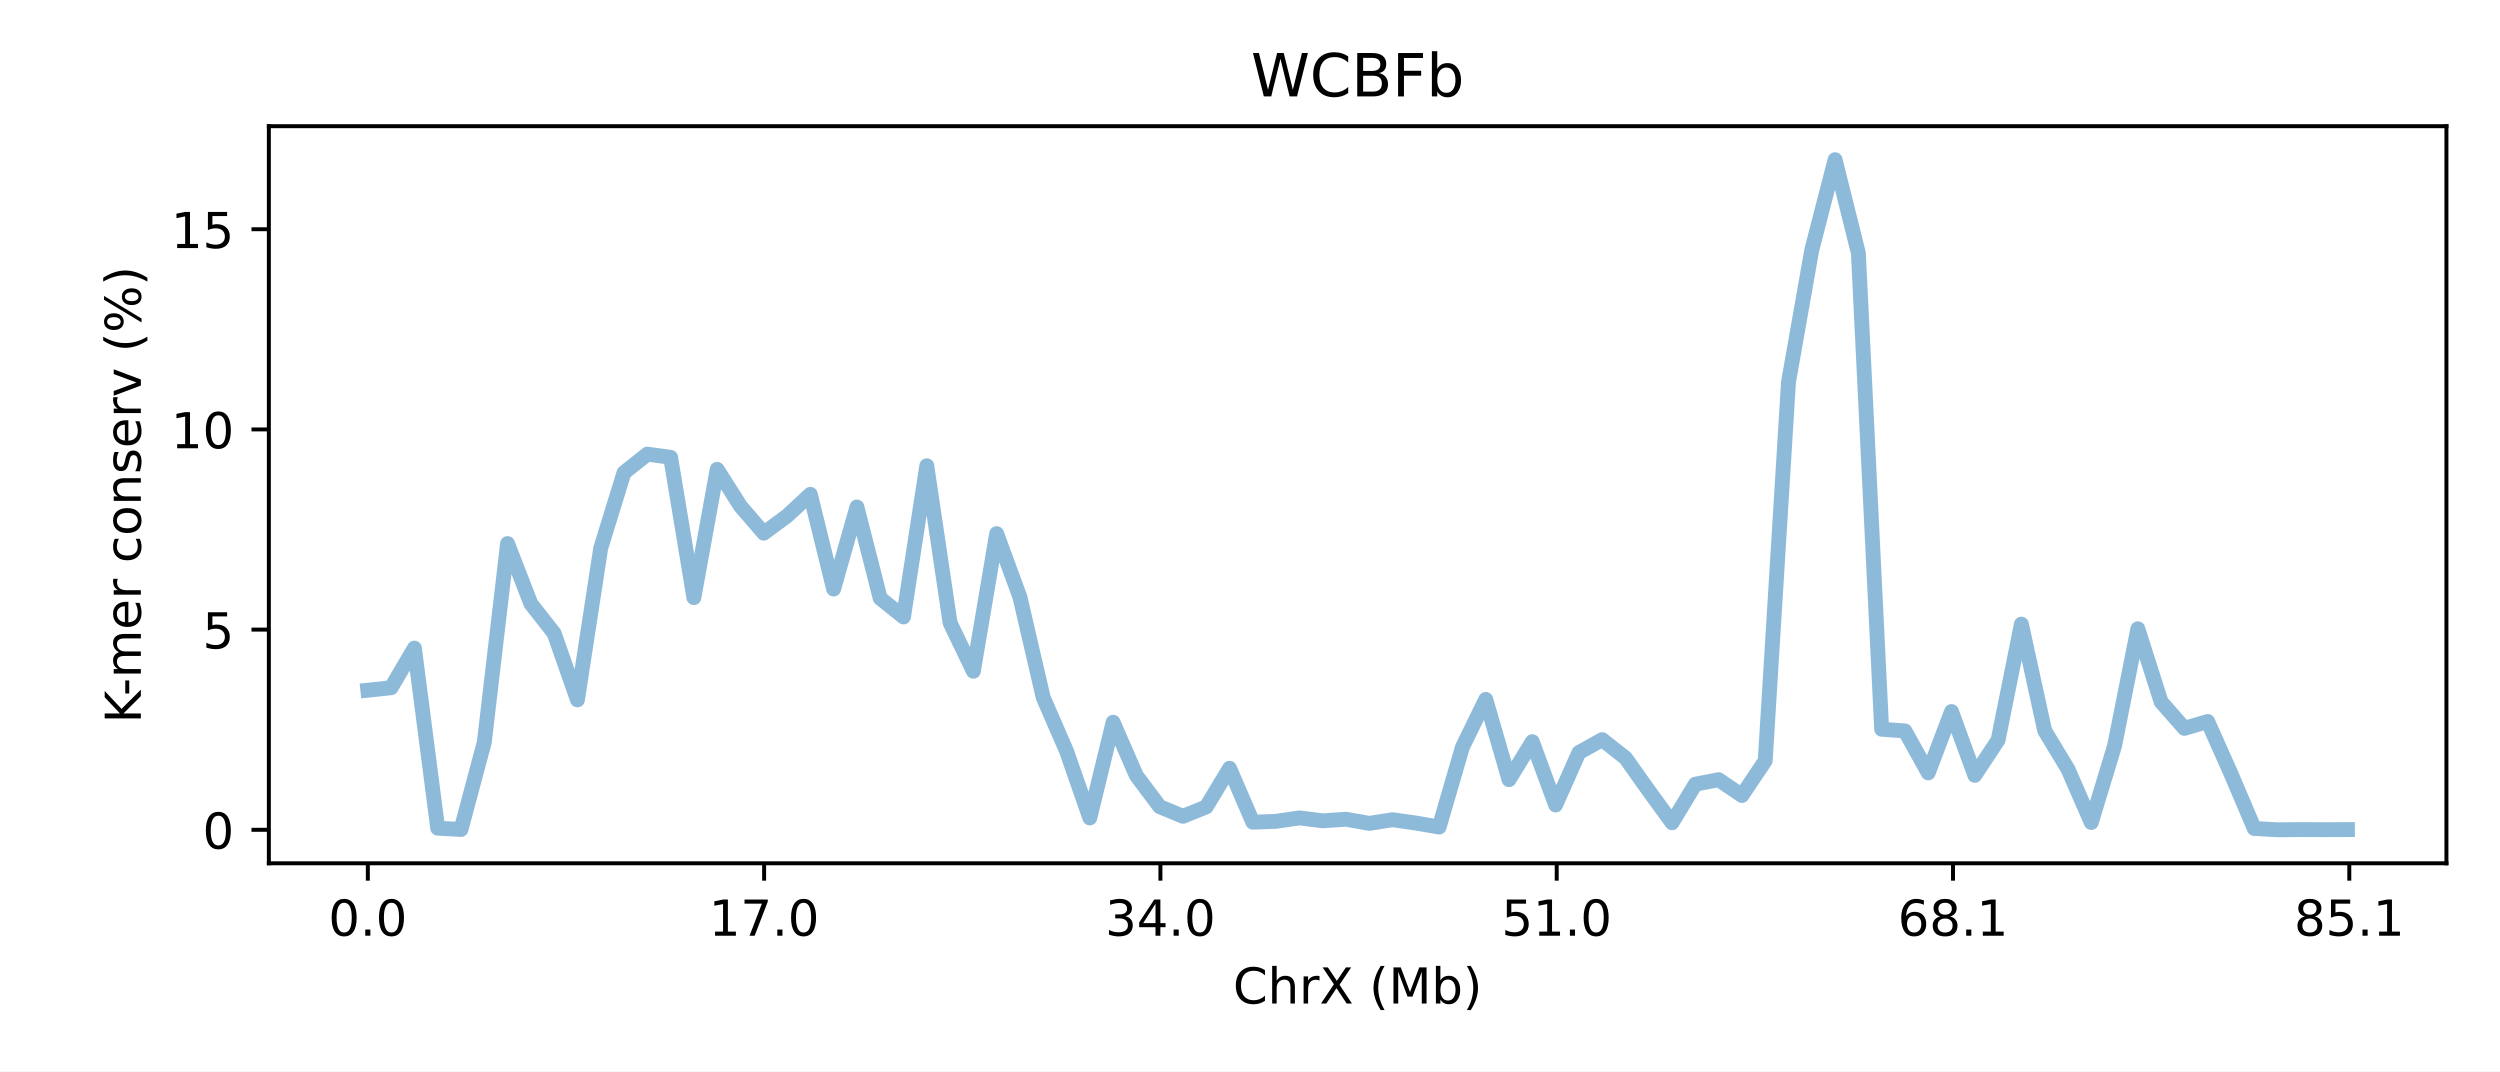
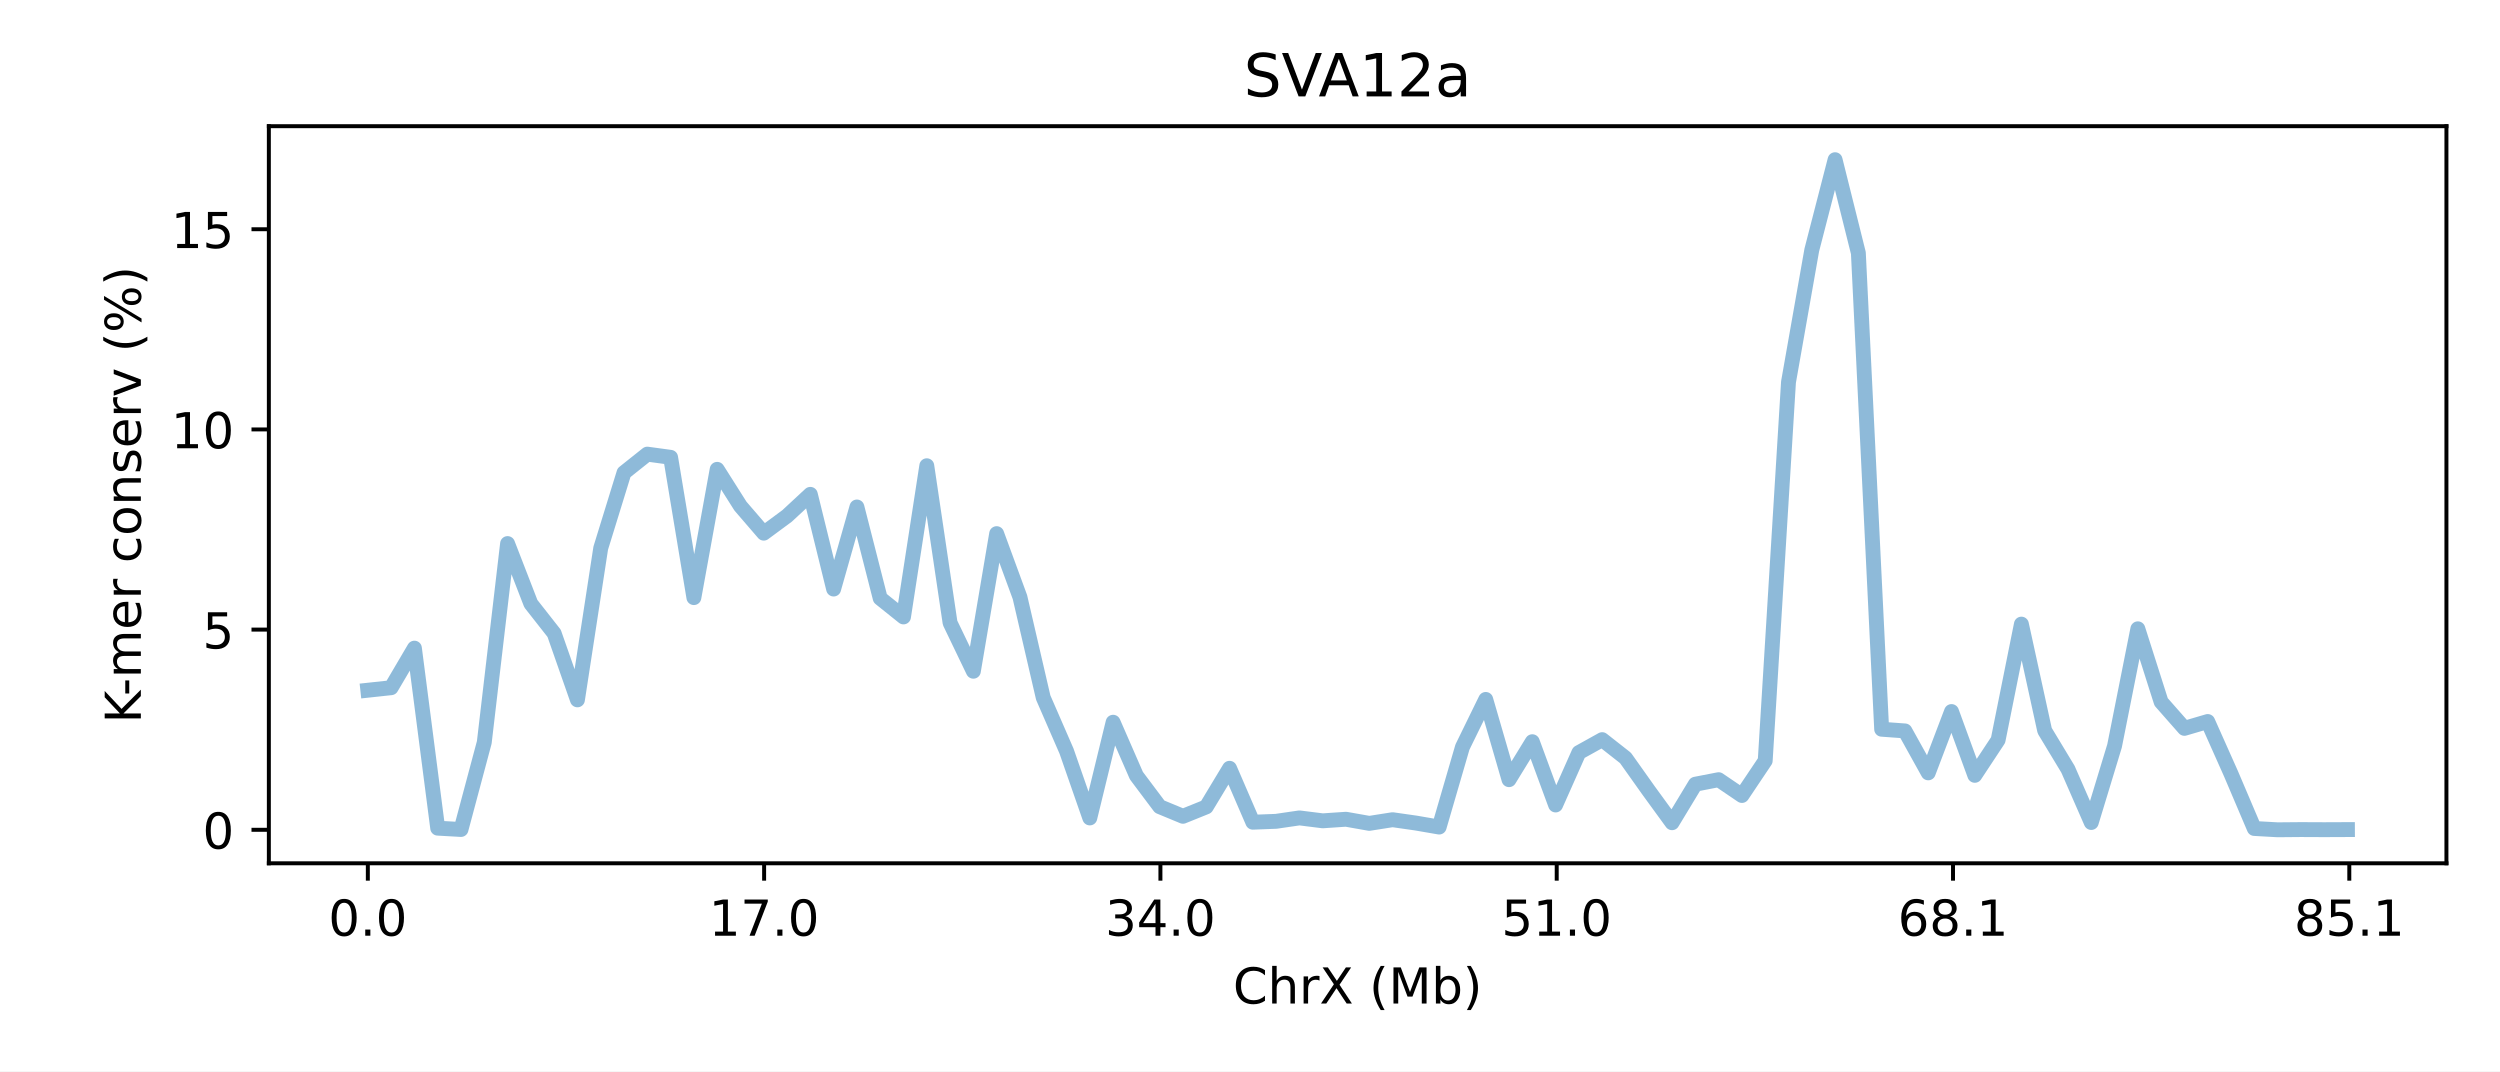
<svg xmlns="http://www.w3.org/2000/svg" xmlns:xlink="http://www.w3.org/1999/xlink" width="504pt" height="216pt" viewBox="0 0 504 216" version="1.1">
  <defs>
    <style type="text/css">*{stroke-linejoin: round; stroke-linecap: butt}</style>
  </defs>
  <g id="figure_1">
    <g id="patch_1">
      <path d="M 0 216  L 504 216  L 504 0  L 0 0  z " style="fill: #ffffff" />
    </g>
    <g id="axes_1">
      <g id="patch_2">
        <path d="M 54.2 174.04  L 493.2 174.04  L 493.2 25.44  L 54.2 25.44  z " style="fill: #ffffff" />
      </g>
      <g id="matplotlib.axis_1">
        <g id="xtick_1">
          <g id="line2d_1">
            <defs>
-               <path id="m12a12a4fba" d="M 0 0  L 0 3.5  " style="stroke: #000000; stroke-width: 0.8" />
-             </defs>
-             <g>
-               <use xlink:href="#m12a12a4fba" x="74.155" y="174.04" style="stroke: #000000; stroke-width: 0.8" />
+               <path id="m5f4ebec856" d="M 0 0  L 0 3.5  " style="stroke: #000000; stroke-width: 0.8" />
+             </defs>
+             <g>
+               <use xlink:href="#m5f4ebec856" x="74.155" y="174.04" style="stroke: #000000; stroke-width: 0.8" />
            </g>
          </g>
          <g id="text_1">
            <g transform="translate(66.20298 188.6384) scale(0.1 -0.1)">
              <defs>
                <path id="DejaVuSans-30" d="M 2034 4250  Q 1547 4250 1301 3770  Q 1056 3291 1056 2328  Q 1056 1369 1301 889  Q 1547 409 2034 409  Q 2525 409 2770 889  Q 3016 1369 3016 2328  Q 3016 3291 2770 3770  Q 2525 4250 2034 4250  z M 2034 4750  Q 2819 4750 3233 4129  Q 3647 3509 3647 2328  Q 3647 1150 3233 529  Q 2819 -91 2034 -91  Q 1250 -91 836 529  Q 422 1150 422 2328  Q 422 3509 836 4129  Q 1250 4750 2034 4750  z " transform="scale(0.015625)" />
                <path id="DejaVuSans-2e" d="M 684 794  L 1344 794  L 1344 0  L 684 0  L 684 794  z " transform="scale(0.015625)" />
              </defs>
              <use xlink:href="#DejaVuSans-30" />
              <use xlink:href="#DejaVuSans-2e" x="63.623" />
              <use xlink:href="#DejaVuSans-30" x="95.41" />
            </g>
          </g>
        </g>
        <g id="xtick_2">
          <g id="line2d_2">
            <g>
-               <use xlink:href="#m12a12a4fba" x="154.047" y="174.04" style="stroke: #000000; stroke-width: 0.8" />
+               <use xlink:href="#m5f4ebec856" x="154.047" y="174.04" style="stroke: #000000; stroke-width: 0.8" />
            </g>
          </g>
          <g id="text_2">
            <g transform="translate(142.9146 188.6384) scale(0.1 -0.1)">
              <defs>
                <path id="DejaVuSans-31" d="M 794 531  L 1825 531  L 1825 4091  L 703 3866  L 703 4441  L 1819 4666  L 2450 4666  L 2450 531  L 3481 531  L 3481 0  L 794 0  L 794 531  z " transform="scale(0.015625)" />
                <path id="DejaVuSans-37" d="M 525 4666  L 3525 4666  L 3525 4397  L 1831 0  L 1172 0  L 2766 4134  L 525 4134  L 525 4666  z " transform="scale(0.015625)" />
              </defs>
              <use xlink:href="#DejaVuSans-31" />
              <use xlink:href="#DejaVuSans-37" x="63.623" />
              <use xlink:href="#DejaVuSans-2e" x="127.246" />
              <use xlink:href="#DejaVuSans-30" x="159.033" />
            </g>
          </g>
        </g>
        <g id="xtick_3">
          <g id="line2d_3">
            <g>
-               <use xlink:href="#m12a12a4fba" x="233.94" y="174.04" style="stroke: #000000; stroke-width: 0.8" />
+               <use xlink:href="#m5f4ebec856" x="233.94" y="174.04" style="stroke: #000000; stroke-width: 0.8" />
            </g>
          </g>
          <g id="text_3">
            <g transform="translate(222.8074 188.6384) scale(0.1 -0.1)">
              <defs>
                <path id="DejaVuSans-33" d="M 2597 2516  Q 3050 2419 3304 2112  Q 3559 1806 3559 1356  Q 3559 666 3084 287  Q 2609 -91 1734 -91  Q 1441 -91 1130 -33  Q 819 25 488 141  L 488 750  Q 750 597 1062 519  Q 1375 441 1716 441  Q 2309 441 2620 675  Q 2931 909 2931 1356  Q 2931 1769 2642 2001  Q 2353 2234 1838 2234  L 1294 2234  L 1294 2753  L 1863 2753  Q 2328 2753 2575 2939  Q 2822 3125 2822 3475  Q 2822 3834 2567 4026  Q 2313 4219 1838 4219  Q 1578 4219 1281 4162  Q 984 4106 628 3988  L 628 4550  Q 988 4650 1302 4700  Q 1616 4750 1894 4750  Q 2613 4750 3031 4423  Q 3450 4097 3450 3541  Q 3450 3153 3228 2886  Q 3006 2619 2597 2516  z " transform="scale(0.015625)" />
                <path id="DejaVuSans-34" d="M 2419 4116  L 825 1625  L 2419 1625  L 2419 4116  z M 2253 4666  L 3047 4666  L 3047 1625  L 3713 1625  L 3713 1100  L 3047 1100  L 3047 0  L 2419 0  L 2419 1100  L 313 1100  L 313 1709  L 2253 4666  z " transform="scale(0.015625)" />
              </defs>
              <use xlink:href="#DejaVuSans-33" />
              <use xlink:href="#DejaVuSans-34" x="63.623" />
              <use xlink:href="#DejaVuSans-2e" x="127.246" />
              <use xlink:href="#DejaVuSans-30" x="159.033" />
            </g>
          </g>
        </g>
        <g id="xtick_4">
          <g id="line2d_4">
            <g>
-               <use xlink:href="#m12a12a4fba" x="313.833" y="174.04" style="stroke: #000000; stroke-width: 0.8" />
+               <use xlink:href="#m5f4ebec856" x="313.833" y="174.04" style="stroke: #000000; stroke-width: 0.8" />
            </g>
          </g>
          <g id="text_4">
            <g transform="translate(302.7003 188.6384) scale(0.1 -0.1)">
              <defs>
                <path id="DejaVuSans-35" d="M 691 4666  L 3169 4666  L 3169 4134  L 1269 4134  L 1269 2991  Q 1406 3038 1543 3061  Q 1681 3084 1819 3084  Q 2600 3084 3056 2656  Q 3513 2228 3513 1497  Q 3513 744 3044 326  Q 2575 -91 1722 -91  Q 1428 -91 1123 -41  Q 819 9 494 109  L 494 744  Q 775 591 1075 516  Q 1375 441 1709 441  Q 2250 441 2565 725  Q 2881 1009 2881 1497  Q 2881 1984 2565 2268  Q 2250 2553 1709 2553  Q 1456 2553 1204 2497  Q 953 2441 691 2322  L 691 4666  z " transform="scale(0.015625)" />
              </defs>
              <use xlink:href="#DejaVuSans-35" />
              <use xlink:href="#DejaVuSans-31" x="63.623" />
              <use xlink:href="#DejaVuSans-2e" x="127.246" />
              <use xlink:href="#DejaVuSans-30" x="159.033" />
            </g>
          </g>
        </g>
        <g id="xtick_5">
          <g id="line2d_5">
            <g>
-               <use xlink:href="#m12a12a4fba" x="393.726" y="174.04" style="stroke: #000000; stroke-width: 0.8" />
+               <use xlink:href="#m5f4ebec856" x="393.726" y="174.04" style="stroke: #000000; stroke-width: 0.8" />
            </g>
          </g>
          <g id="text_5">
            <g transform="translate(382.5932 188.6384) scale(0.1 -0.1)">
              <defs>
                <path id="DejaVuSans-36" d="M 2113 2584  Q 1688 2584 1439 2293  Q 1191 2003 1191 1497  Q 1191 994 1439 701  Q 1688 409 2113 409  Q 2538 409 2786 701  Q 3034 994 3034 1497  Q 3034 2003 2786 2293  Q 2538 2584 2113 2584  z M 3366 4563  L 3366 3988  Q 3128 4100 2886 4159  Q 2644 4219 2406 4219  Q 1781 4219 1451 3797  Q 1122 3375 1075 2522  Q 1259 2794 1537 2939  Q 1816 3084 2150 3084  Q 2853 3084 3261 2657  Q 3669 2231 3669 1497  Q 3669 778 3244 343  Q 2819 -91 2113 -91  Q 1303 -91 875 529  Q 447 1150 447 2328  Q 447 3434 972 4092  Q 1497 4750 2381 4750  Q 2619 4750 2861 4703  Q 3103 4656 3366 4563  z " transform="scale(0.015625)" />
                <path id="DejaVuSans-38" d="M 2034 2216  Q 1584 2216 1326 1975  Q 1069 1734 1069 1313  Q 1069 891 1326 650  Q 1584 409 2034 409  Q 2484 409 2743 651  Q 3003 894 3003 1313  Q 3003 1734 2745 1975  Q 2488 2216 2034 2216  z M 1403 2484  Q 997 2584 770 2862  Q 544 3141 544 3541  Q 544 4100 942 4425  Q 1341 4750 2034 4750  Q 2731 4750 3128 4425  Q 3525 4100 3525 3541  Q 3525 3141 3298 2862  Q 3072 2584 2669 2484  Q 3125 2378 3379 2068  Q 3634 1759 3634 1313  Q 3634 634 3220 271  Q 2806 -91 2034 -91  Q 1263 -91 848 271  Q 434 634 434 1313  Q 434 1759 690 2068  Q 947 2378 1403 2484  z M 1172 3481  Q 1172 3119 1398 2916  Q 1625 2713 2034 2713  Q 2441 2713 2670 2916  Q 2900 3119 2900 3481  Q 2900 3844 2670 4047  Q 2441 4250 2034 4250  Q 1625 4250 1398 4047  Q 1172 3844 1172 3481  z " transform="scale(0.015625)" />
              </defs>
              <use xlink:href="#DejaVuSans-36" />
              <use xlink:href="#DejaVuSans-38" x="63.623" />
              <use xlink:href="#DejaVuSans-2e" x="127.246" />
              <use xlink:href="#DejaVuSans-31" x="159.033" />
            </g>
          </g>
        </g>
        <g id="xtick_6">
          <g id="line2d_6">
            <g>
-               <use xlink:href="#m12a12a4fba" x="473.619" y="174.04" style="stroke: #000000; stroke-width: 0.8" />
+               <use xlink:href="#m5f4ebec856" x="473.619" y="174.04" style="stroke: #000000; stroke-width: 0.8" />
            </g>
          </g>
          <g id="text_6">
            <g transform="translate(462.486 188.6384) scale(0.1 -0.1)">
              <use xlink:href="#DejaVuSans-38" />
              <use xlink:href="#DejaVuSans-35" x="63.623" />
              <use xlink:href="#DejaVuSans-2e" x="127.246" />
              <use xlink:href="#DejaVuSans-31" x="159.033" />
            </g>
          </g>
        </g>
        <g id="text_7">
          <g transform="translate(248.5805 202.3166) scale(0.1 -0.1)">
            <defs>
              <path id="DejaVuSans-43" d="M 4122 4306  L 4122 3641  Q 3803 3938 3442 4084  Q 3081 4231 2675 4231  Q 1875 4231 1450 3742  Q 1025 3253 1025 2328  Q 1025 1406 1450 917  Q 1875 428 2675 428  Q 3081 428 3442 575  Q 3803 722 4122 1019  L 4122 359  Q 3791 134 3420 21  Q 3050 -91 2638 -91  Q 1578 -91 968 557  Q 359 1206 359 2328  Q 359 3453 968 4101  Q 1578 4750 2638 4750  Q 3056 4750 3426 4639  Q 3797 4528 4122 4306  z " transform="scale(0.015625)" />
              <path id="DejaVuSans-68" d="M 3513 2113  L 3513 0  L 2938 0  L 2938 2094  Q 2938 2591 2744 2837  Q 2550 3084 2163 3084  Q 1697 3084 1428 2787  Q 1159 2491 1159 1978  L 1159 0  L 581 0  L 581 4863  L 1159 4863  L 1159 2956  Q 1366 3272 1645 3428  Q 1925 3584 2291 3584  Q 2894 3584 3203 3211  Q 3513 2838 3513 2113  z " transform="scale(0.015625)" />
              <path id="DejaVuSans-72" d="M 2631 2963  Q 2534 3019 2420 3045  Q 2306 3072 2169 3072  Q 1681 3072 1420 2755  Q 1159 2438 1159 1844  L 1159 0  L 581 0  L 581 3500  L 1159 3500  L 1159 2956  Q 1341 3275 1631 3429  Q 1922 3584 2338 3584  Q 2397 3584 2469 3576  Q 2541 3569 2628 3553  L 2631 2963  z " transform="scale(0.015625)" />
              <path id="DejaVuSans-58" d="M 403 4666  L 1081 4666  L 2241 2931  L 3406 4666  L 4084 4666  L 2584 2425  L 4184 0  L 3506 0  L 2194 1984  L 872 0  L 191 0  L 1856 2491  L 403 4666  z " transform="scale(0.015625)" />
              <path id="DejaVuSans-20" transform="scale(0.015625)" />
              <path id="DejaVuSans-28" d="M 1984 4856  Q 1566 4138 1362 3434  Q 1159 2731 1159 2009  Q 1159 1288 1364 580  Q 1569 -128 1984 -844  L 1484 -844  Q 1016 -109 783 600  Q 550 1309 550 2009  Q 550 2706 781 3412  Q 1013 4119 1484 4856  L 1984 4856  z " transform="scale(0.015625)" />
              <path id="DejaVuSans-4d" d="M 628 4666  L 1569 4666  L 2759 1491  L 3956 4666  L 4897 4666  L 4897 0  L 4281 0  L 4281 4097  L 3078 897  L 2444 897  L 1241 4097  L 1241 0  L 628 0  L 628 4666  z " transform="scale(0.015625)" />
              <path id="DejaVuSans-62" d="M 3116 1747  Q 3116 2381 2855 2742  Q 2594 3103 2138 3103  Q 1681 3103 1420 2742  Q 1159 2381 1159 1747  Q 1159 1113 1420 752  Q 1681 391 2138 391  Q 2594 391 2855 752  Q 3116 1113 3116 1747  z M 1159 2969  Q 1341 3281 1617 3432  Q 1894 3584 2278 3584  Q 2916 3584 3314 3078  Q 3713 2572 3713 1747  Q 3713 922 3314 415  Q 2916 -91 2278 -91  Q 1894 -91 1617 61  Q 1341 213 1159 525  L 1159 0  L 581 0  L 581 4863  L 1159 4863  L 1159 2969  z " transform="scale(0.015625)" />
              <path id="DejaVuSans-29" d="M 513 4856  L 1013 4856  Q 1481 4119 1714 3412  Q 1947 2706 1947 2009  Q 1947 1309 1714 600  Q 1481 -109 1013 -844  L 513 -844  Q 928 -128 1133 580  Q 1338 1288 1338 2009  Q 1338 2731 1133 3434  Q 928 4138 513 4856  z " transform="scale(0.015625)" />
            </defs>
            <use xlink:href="#DejaVuSans-43" />
            <use xlink:href="#DejaVuSans-68" x="69.824" />
            <use xlink:href="#DejaVuSans-72" x="133.203" />
            <use xlink:href="#DejaVuSans-58" x="174.316" />
            <use xlink:href="#DejaVuSans-20" x="242.822" />
            <use xlink:href="#DejaVuSans-28" x="274.609" />
            <use xlink:href="#DejaVuSans-4d" x="313.623" />
            <use xlink:href="#DejaVuSans-62" x="399.902" />
            <use xlink:href="#DejaVuSans-29" x="463.379" />
          </g>
        </g>
      </g>
      <g id="matplotlib.axis_2">
        <g id="ytick_1">
          <g id="line2d_7">
            <defs>
-               <path id="mdb52ca56ba" d="M 0 0  L -3.5 0  " style="stroke: #000000; stroke-width: 0.8" />
-             </defs>
-             <g>
-               <use xlink:href="#mdb52ca56ba" x="54.2" y="167.289" style="stroke: #000000; stroke-width: 0.8" />
+               <path id="ma829a18be7" d="M 0 0  L -3.5 0  " style="stroke: #000000; stroke-width: 0.8" />
+             </defs>
+             <g>
+               <use xlink:href="#ma829a18be7" x="54.2" y="167.289" style="stroke: #000000; stroke-width: 0.8" />
            </g>
          </g>
          <g id="text_8">
            <g transform="translate(40.8375 171.0881) scale(0.1 -0.1)">
              <use xlink:href="#DejaVuSans-30" />
            </g>
          </g>
        </g>
        <g id="ytick_2">
          <g id="line2d_8">
            <g>
-               <use xlink:href="#mdb52ca56ba" x="54.2" y="126.93" style="stroke: #000000; stroke-width: 0.8" />
+               <use xlink:href="#ma829a18be7" x="54.2" y="126.93" style="stroke: #000000; stroke-width: 0.8" />
            </g>
          </g>
          <g id="text_9">
            <g transform="translate(40.8375 130.7296) scale(0.1 -0.1)">
              <use xlink:href="#DejaVuSans-35" />
            </g>
          </g>
        </g>
        <g id="ytick_3">
          <g id="line2d_9">
            <g>
-               <use xlink:href="#mdb52ca56ba" x="54.2" y="86.572" style="stroke: #000000; stroke-width: 0.8" />
+               <use xlink:href="#ma829a18be7" x="54.2" y="86.572" style="stroke: #000000; stroke-width: 0.8" />
            </g>
          </g>
          <g id="text_10">
            <g transform="translate(34.475 90.37109) scale(0.1 -0.1)">
              <use xlink:href="#DejaVuSans-31" />
              <use xlink:href="#DejaVuSans-30" x="63.623" />
            </g>
          </g>
        </g>
        <g id="ytick_4">
          <g id="line2d_10">
            <g>
-               <use xlink:href="#mdb52ca56ba" x="54.2" y="46.213" style="stroke: #000000; stroke-width: 0.8" />
+               <use xlink:href="#ma829a18be7" x="54.2" y="46.213" style="stroke: #000000; stroke-width: 0.8" />
            </g>
          </g>
          <g id="text_11">
            <g transform="translate(34.475 50.01257) scale(0.1 -0.1)">
              <use xlink:href="#DejaVuSans-31" />
              <use xlink:href="#DejaVuSans-35" x="63.623" />
            </g>
          </g>
        </g>
        <g id="text_12">
          <g transform="translate(28.39531 145.8041) rotate(-90) scale(0.1 -0.1)">
            <defs>
              <path id="DejaVuSans-4b" d="M 628 4666  L 1259 4666  L 1259 2694  L 3353 4666  L 4166 4666  L 1850 2491  L 4331 0  L 3500 0  L 1259 2247  L 1259 0  L 628 0  L 628 4666  z " transform="scale(0.015625)" />
              <path id="DejaVuSans-2d" d="M 313 2009  L 1997 2009  L 1997 1497  L 313 1497  L 313 2009  z " transform="scale(0.015625)" />
              <path id="DejaVuSans-6d" d="M 3328 2828  Q 3544 3216 3844 3400  Q 4144 3584 4550 3584  Q 5097 3584 5394 3201  Q 5691 2819 5691 2113  L 5691 0  L 5113 0  L 5113 2094  Q 5113 2597 4934 2840  Q 4756 3084 4391 3084  Q 3944 3084 3684 2787  Q 3425 2491 3425 1978  L 3425 0  L 2847 0  L 2847 2094  Q 2847 2600 2669 2842  Q 2491 3084 2119 3084  Q 1678 3084 1418 2786  Q 1159 2488 1159 1978  L 1159 0  L 581 0  L 581 3500  L 1159 3500  L 1159 2956  Q 1356 3278 1631 3431  Q 1906 3584 2284 3584  Q 2666 3584 2933 3390  Q 3200 3197 3328 2828  z " transform="scale(0.015625)" />
              <path id="DejaVuSans-65" d="M 3597 1894  L 3597 1613  L 953 1613  Q 991 1019 1311 708  Q 1631 397 2203 397  Q 2534 397 2845 478  Q 3156 559 3463 722  L 3463 178  Q 3153 47 2828 -22  Q 2503 -91 2169 -91  Q 1331 -91 842 396  Q 353 884 353 1716  Q 353 2575 817 3079  Q 1281 3584 2069 3584  Q 2775 3584 3186 3129  Q 3597 2675 3597 1894  z M 3022 2063  Q 3016 2534 2758 2815  Q 2500 3097 2075 3097  Q 1594 3097 1305 2825  Q 1016 2553 972 2059  L 3022 2063  z " transform="scale(0.015625)" />
              <path id="DejaVuSans-63" d="M 3122 3366  L 3122 2828  Q 2878 2963 2633 3030  Q 2388 3097 2138 3097  Q 1578 3097 1268 2742  Q 959 2388 959 1747  Q 959 1106 1268 751  Q 1578 397 2138 397  Q 2388 397 2633 464  Q 2878 531 3122 666  L 3122 134  Q 2881 22 2623 -34  Q 2366 -91 2075 -91  Q 1284 -91 818 406  Q 353 903 353 1747  Q 353 2603 823 3093  Q 1294 3584 2113 3584  Q 2378 3584 2631 3529  Q 2884 3475 3122 3366  z " transform="scale(0.015625)" />
              <path id="DejaVuSans-6f" d="M 1959 3097  Q 1497 3097 1228 2736  Q 959 2375 959 1747  Q 959 1119 1226 758  Q 1494 397 1959 397  Q 2419 397 2687 759  Q 2956 1122 2956 1747  Q 2956 2369 2687 2733  Q 2419 3097 1959 3097  z M 1959 3584  Q 2709 3584 3137 3096  Q 3566 2609 3566 1747  Q 3566 888 3137 398  Q 2709 -91 1959 -91  Q 1206 -91 779 398  Q 353 888 353 1747  Q 353 2609 779 3096  Q 1206 3584 1959 3584  z " transform="scale(0.015625)" />
              <path id="DejaVuSans-6e" d="M 3513 2113  L 3513 0  L 2938 0  L 2938 2094  Q 2938 2591 2744 2837  Q 2550 3084 2163 3084  Q 1697 3084 1428 2787  Q 1159 2491 1159 1978  L 1159 0  L 581 0  L 581 3500  L 1159 3500  L 1159 2956  Q 1366 3272 1645 3428  Q 1925 3584 2291 3584  Q 2894 3584 3203 3211  Q 3513 2838 3513 2113  z " transform="scale(0.015625)" />
              <path id="DejaVuSans-73" d="M 2834 3397  L 2834 2853  Q 2591 2978 2328 3040  Q 2066 3103 1784 3103  Q 1356 3103 1142 2972  Q 928 2841 928 2578  Q 928 2378 1081 2264  Q 1234 2150 1697 2047  L 1894 2003  Q 2506 1872 2764 1633  Q 3022 1394 3022 966  Q 3022 478 2636 193  Q 2250 -91 1575 -91  Q 1294 -91 989 -36  Q 684 19 347 128  L 347 722  Q 666 556 975 473  Q 1284 391 1588 391  Q 1994 391 2212 530  Q 2431 669 2431 922  Q 2431 1156 2273 1281  Q 2116 1406 1581 1522  L 1381 1569  Q 847 1681 609 1914  Q 372 2147 372 2553  Q 372 3047 722 3315  Q 1072 3584 1716 3584  Q 2034 3584 2315 3537  Q 2597 3491 2834 3397  z " transform="scale(0.015625)" />
              <path id="DejaVuSans-76" d="M 191 3500  L 800 3500  L 1894 563  L 2988 3500  L 3597 3500  L 2284 0  L 1503 0  L 191 3500  z " transform="scale(0.015625)" />
              <path id="DejaVuSans-25" d="M 4653 2053  Q 4381 2053 4226 1822  Q 4072 1591 4072 1178  Q 4072 772 4226 539  Q 4381 306 4653 306  Q 4919 306 5073 539  Q 5228 772 5228 1178  Q 5228 1588 5073 1820  Q 4919 2053 4653 2053  z M 4653 2450  Q 5147 2450 5437 2106  Q 5728 1763 5728 1178  Q 5728 594 5436 251  Q 5144 -91 4653 -91  Q 4153 -91 3862 251  Q 3572 594 3572 1178  Q 3572 1766 3864 2108  Q 4156 2450 4653 2450  z M 1428 4353  Q 1159 4353 1004 4120  Q 850 3888 850 3481  Q 850 3069 1003 2837  Q 1156 2606 1428 2606  Q 1700 2606 1854 2837  Q 2009 3069 2009 3481  Q 2009 3884 1853 4118  Q 1697 4353 1428 4353  z M 4250 4750  L 4750 4750  L 1831 -91  L 1331 -91  L 4250 4750  z M 1428 4750  Q 1922 4750 2215 4408  Q 2509 4066 2509 3481  Q 2509 2891 2217 2550  Q 1925 2209 1428 2209  Q 931 2209 642 2551  Q 353 2894 353 3481  Q 353 4063 643 4406  Q 934 4750 1428 4750  z " transform="scale(0.015625)" />
            </defs>
            <use xlink:href="#DejaVuSans-4b" />
            <use xlink:href="#DejaVuSans-2d" x="55.076" />
            <use xlink:href="#DejaVuSans-6d" x="91.16" />
            <use xlink:href="#DejaVuSans-65" x="188.572" />
            <use xlink:href="#DejaVuSans-72" x="250.096" />
            <use xlink:href="#DejaVuSans-20" x="291.209" />
            <use xlink:href="#DejaVuSans-63" x="322.996" />
            <use xlink:href="#DejaVuSans-6f" x="377.977" />
            <use xlink:href="#DejaVuSans-6e" x="439.158" />
            <use xlink:href="#DejaVuSans-73" x="502.537" />
            <use xlink:href="#DejaVuSans-65" x="554.637" />
            <use xlink:href="#DejaVuSans-72" x="616.16" />
            <use xlink:href="#DejaVuSans-76" x="657.273" />
            <use xlink:href="#DejaVuSans-20" x="716.453" />
            <use xlink:href="#DejaVuSans-28" x="748.24" />
            <use xlink:href="#DejaVuSans-25" x="787.254" />
            <use xlink:href="#DejaVuSans-29" x="882.273" />
          </g>
        </g>
      </g>
      <g id="line2d_11">
-         <path d="M 74.155 139.15  L 78.85 138.643  L 83.545 130.665  L 88.24 166.957  L 92.935 167.223  L 97.63 149.657  L 102.326 109.582  L 107.021 121.706  L 111.716 127.682  L 116.411 141.092  L 121.106 110.505  L 125.802 95.291  L 130.497 91.554  L 135.192 92.196  L 139.887 120.478  L 144.582 94.618  L 149.278 102.038  L 153.973 107.486  L 158.668 104.019  L 163.363 99.661  L 168.058 118.75  L 172.753 102.209  L 177.449 120.61  L 182.144 124.372  L 186.839 93.894  L 191.534 125.559  L 196.229 135.321  L 200.925 107.581  L 205.62 120.384  L 210.315 140.638  L 215.01 151.418  L 219.705 164.897  L 224.401 145.603  L 229.096 156.366  L 233.791 162.621  L 238.486 164.565  L 243.181 162.67  L 247.876 154.885  L 252.572 165.757  L 257.267 165.578  L 261.962 164.89  L 266.657 165.478  L 271.352 165.16  L 276.048 165.991  L 280.743 165.253  L 285.438 165.925  L 290.133 166.734  L 294.828 150.611  L 299.524 141.004  L 304.219 157.182  L 308.914 149.528  L 313.609 162.284  L 318.304 151.718  L 322.999 149.111  L 327.695 152.799  L 332.39 159.414  L 337.085 165.861  L 341.78 158.096  L 346.475 157.185  L 351.171 160.37  L 355.866 153.365  L 360.561 77.021  L 365.256 50.396  L 369.951 32.195  L 374.647 51.012  L 379.342 147.013  L 384.037 147.355  L 388.732 155.808  L 393.427 143.446  L 398.122 156.308  L 402.818 149.191  L 407.513 125.823  L 412.208 147.299  L 416.903 155.076  L 421.598 165.815  L 426.294 150.372  L 430.989 126.767  L 435.684 141.506  L 440.379 146.837  L 445.074 145.457  L 449.77 155.994  L 454.465 167.022  L 459.16 167.285  L 463.855 167.243  L 468.55 167.264  L 473.245 167.244  " clip-path="url(#pfd407a0b88)" style="fill: none; stroke: #1f77b4; stroke-opacity: 0.5; stroke-width: 3; stroke-linecap: square" />
+         <path d="M 74.155 139.15  L 78.85 138.643  L 83.545 130.665  L 88.24 166.957  L 92.935 167.223  L 97.63 149.657  L 102.326 109.582  L 107.021 121.706  L 111.716 127.682  L 116.411 141.092  L 121.106 110.505  L 125.802 95.291  L 130.497 91.554  L 135.192 92.196  L 139.887 120.478  L 144.582 94.618  L 149.278 102.038  L 153.973 107.486  L 158.668 104.019  L 163.363 99.661  L 168.058 118.75  L 172.753 102.209  L 177.449 120.61  L 182.144 124.372  L 186.839 93.894  L 191.534 125.559  L 196.229 135.321  L 200.925 107.581  L 205.62 120.384  L 210.315 140.638  L 215.01 151.418  L 219.705 164.897  L 224.401 145.603  L 229.096 156.366  L 233.791 162.621  L 238.486 164.565  L 243.181 162.67  L 247.876 154.885  L 252.572 165.757  L 257.267 165.578  L 261.962 164.89  L 266.657 165.478  L 271.352 165.16  L 276.048 165.991  L 280.743 165.253  L 285.438 165.925  L 290.133 166.734  L 294.828 150.611  L 299.524 141.004  L 304.219 157.182  L 308.914 149.528  L 313.609 162.284  L 318.304 151.718  L 322.999 149.111  L 327.695 152.799  L 332.39 159.414  L 337.085 165.861  L 341.78 158.096  L 346.475 157.185  L 351.171 160.37  L 355.866 153.365  L 360.561 77.021  L 365.256 50.396  L 369.951 32.195  L 374.647 51.012  L 379.342 147.013  L 384.037 147.355  L 388.732 155.808  L 393.427 143.446  L 398.122 156.308  L 402.818 149.191  L 407.513 125.823  L 412.208 147.299  L 416.903 155.076  L 421.598 165.815  L 426.294 150.372  L 430.989 126.767  L 435.684 141.506  L 440.379 146.837  L 445.074 145.457  L 449.77 155.994  L 454.465 167.022  L 459.16 167.285  L 463.855 167.243  L 468.55 167.264  L 473.245 167.244  " clip-path="url(#p0e99229d5b)" style="fill: none; stroke: #1f77b4; stroke-opacity: 0.5; stroke-width: 3; stroke-linecap: square" />
      </g>
      <g id="patch_3">
        <path d="M 54.2 174.04  L 54.2 25.44  " style="fill: none; stroke: #000000; stroke-width: 0.8; stroke-linejoin: miter; stroke-linecap: square" />
      </g>
      <g id="patch_4">
        <path d="M 493.2 174.04  L 493.2 25.44  " style="fill: none; stroke: #000000; stroke-width: 0.8; stroke-linejoin: miter; stroke-linecap: square" />
      </g>
      <g id="patch_5">
        <path d="M 54.2 174.04  L 493.2 174.04  " style="fill: none; stroke: #000000; stroke-width: 0.8; stroke-linejoin: miter; stroke-linecap: square" />
      </g>
      <g id="patch_6">
        <path d="M 54.2 25.44  L 493.2 25.44  " style="fill: none; stroke: #000000; stroke-width: 0.8; stroke-linejoin: miter; stroke-linecap: square" />
      </g>
      <g id="text_13">
-         <g transform="translate(252.2012 19.44) scale(0.12 -0.12)">
+         <g transform="translate(250.7528 19.44) scale(0.12 -0.12)">
          <defs>
-             <path id="DejaVuSans-57" d="M 213 4666  L 850 4666  L 1831 722  L 2809 4666  L 3519 4666  L 4500 722  L 5478 4666  L 6119 4666  L 4947 0  L 4153 0  L 3169 4050  L 2175 0  L 1381 0  L 213 4666  z " transform="scale(0.015625)" />
-             <path id="DejaVuSans-42" d="M 1259 2228  L 1259 519  L 2272 519  Q 2781 519 3026 730  Q 3272 941 3272 1375  Q 3272 1813 3026 2020  Q 2781 2228 2272 2228  L 1259 2228  z M 1259 4147  L 1259 2741  L 2194 2741  Q 2656 2741 2882 2914  Q 3109 3088 3109 3444  Q 3109 3797 2882 3972  Q 2656 4147 2194 4147  L 1259 4147  z M 628 4666  L 2241 4666  Q 2963 4666 3353 4366  Q 3744 4066 3744 3513  Q 3744 3084 3544 2831  Q 3344 2578 2956 2516  Q 3422 2416 3680 2098  Q 3938 1781 3938 1306  Q 3938 681 3513 340  Q 3088 0 2303 0  L 628 0  L 628 4666  z " transform="scale(0.015625)" />
-             <path id="DejaVuSans-46" d="M 628 4666  L 3309 4666  L 3309 4134  L 1259 4134  L 1259 2759  L 3109 2759  L 3109 2228  L 1259 2228  L 1259 0  L 628 0  L 628 4666  z " transform="scale(0.015625)" />
+             <path id="DejaVuSans-53" d="M 3425 4513  L 3425 3897  Q 3066 4069 2747 4153  Q 2428 4238 2131 4238  Q 1616 4238 1336 4038  Q 1056 3838 1056 3469  Q 1056 3159 1242 3001  Q 1428 2844 1947 2747  L 2328 2669  Q 3034 2534 3370 2195  Q 3706 1856 3706 1288  Q 3706 609 3251 259  Q 2797 -91 1919 -91  Q 1588 -91 1214 -16  Q 841 59 441 206  L 441 856  Q 825 641 1194 531  Q 1563 422 1919 422  Q 2459 422 2753 634  Q 3047 847 3047 1241  Q 3047 1584 2836 1778  Q 2625 1972 2144 2069  L 1759 2144  Q 1053 2284 737 2584  Q 422 2884 422 3419  Q 422 4038 858 4394  Q 1294 4750 2059 4750  Q 2388 4750 2728 4690  Q 3069 4631 3425 4513  z " transform="scale(0.015625)" />
+             <path id="DejaVuSans-56" d="M 1831 0  L 50 4666  L 709 4666  L 2188 738  L 3669 4666  L 4325 4666  L 2547 0  L 1831 0  z " transform="scale(0.015625)" />
+             <path id="DejaVuSans-41" d="M 2188 4044  L 1331 1722  L 3047 1722  L 2188 4044  z M 1831 4666  L 2547 4666  L 4325 0  L 3669 0  L 3244 1197  L 1141 1197  L 716 0  L 50 0  L 1831 4666  z " transform="scale(0.015625)" />
+             <path id="DejaVuSans-32" d="M 1228 531  L 3431 531  L 3431 0  L 469 0  L 469 531  Q 828 903 1448 1529  Q 2069 2156 2228 2338  Q 2531 2678 2651 2914  Q 2772 3150 2772 3378  Q 2772 3750 2511 3984  Q 2250 4219 1831 4219  Q 1534 4219 1204 4116  Q 875 4013 500 3803  L 500 4441  Q 881 4594 1212 4672  Q 1544 4750 1819 4750  Q 2544 4750 2975 4387  Q 3406 4025 3406 3419  Q 3406 3131 3298 2873  Q 3191 2616 2906 2266  Q 2828 2175 2409 1742  Q 1991 1309 1228 531  z " transform="scale(0.015625)" />
+             <path id="DejaVuSans-61" d="M 2194 1759  Q 1497 1759 1228 1600  Q 959 1441 959 1056  Q 959 750 1161 570  Q 1363 391 1709 391  Q 2188 391 2477 730  Q 2766 1069 2766 1631  L 2766 1759  L 2194 1759  z M 3341 1997  L 3341 0  L 2766 0  L 2766 531  Q 2569 213 2275 61  Q 1981 -91 1556 -91  Q 1019 -91 701 211  Q 384 513 384 1019  Q 384 1609 779 1909  Q 1175 2209 1959 2209  L 2766 2209  L 2766 2266  Q 2766 2663 2505 2880  Q 2244 3097 1772 3097  Q 1472 3097 1187 3025  Q 903 2953 641 2809  L 641 3341  Q 956 3463 1253 3523  Q 1550 3584 1831 3584  Q 2591 3584 2966 3190  Q 3341 2797 3341 1997  z " transform="scale(0.015625)" />
          </defs>
-           <use xlink:href="#DejaVuSans-57" />
-           <use xlink:href="#DejaVuSans-43" x="98.877" />
-           <use xlink:href="#DejaVuSans-42" x="168.701" />
-           <use xlink:href="#DejaVuSans-46" x="237.305" />
-           <use xlink:href="#DejaVuSans-62" x="294.824" />
+           <use xlink:href="#DejaVuSans-53" />
+           <use xlink:href="#DejaVuSans-56" x="63.477" />
+           <use xlink:href="#DejaVuSans-41" x="125.51" />
+           <use xlink:href="#DejaVuSans-31" x="193.918" />
+           <use xlink:href="#DejaVuSans-32" x="257.541" />
+           <use xlink:href="#DejaVuSans-61" x="321.164" />
        </g>
      </g>
    </g>
  </g>
  <defs>
-     <clipPath id="pfd407a0b88">
+     <clipPath id="p0e99229d5b">
      <rect x="54.2" y="25.44" width="439" height="148.6" />
    </clipPath>
  </defs>
</svg>
